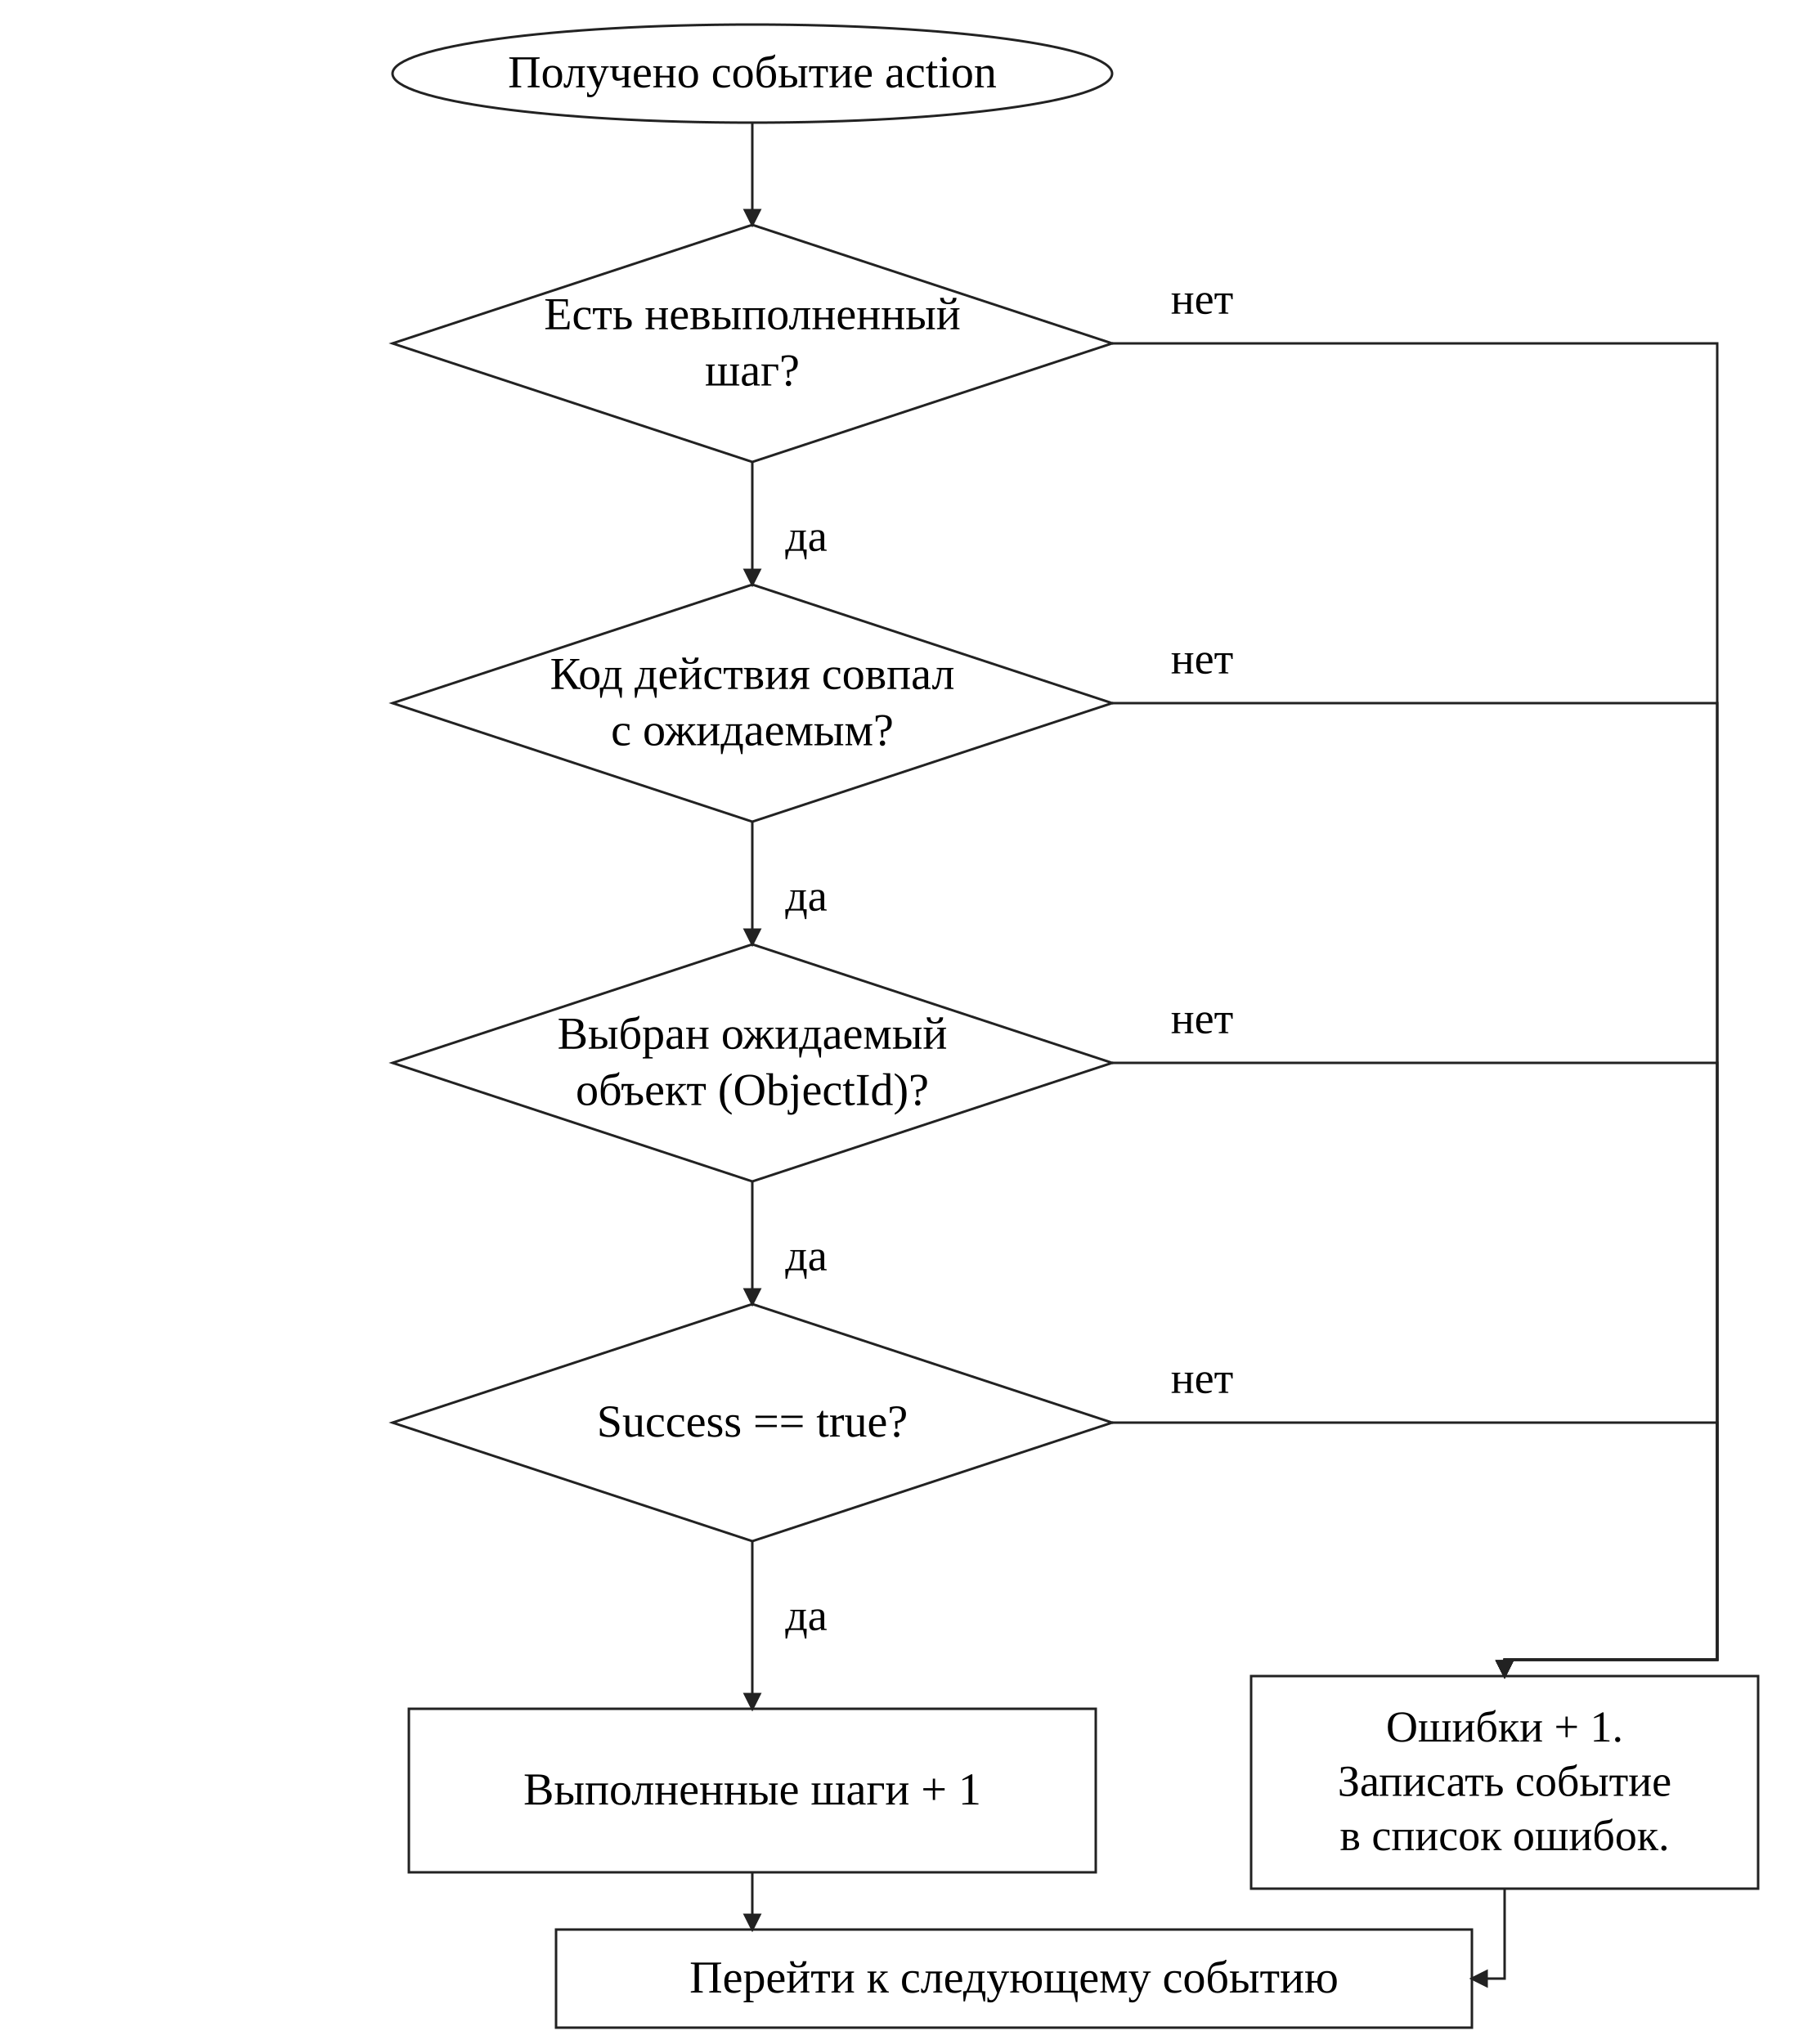
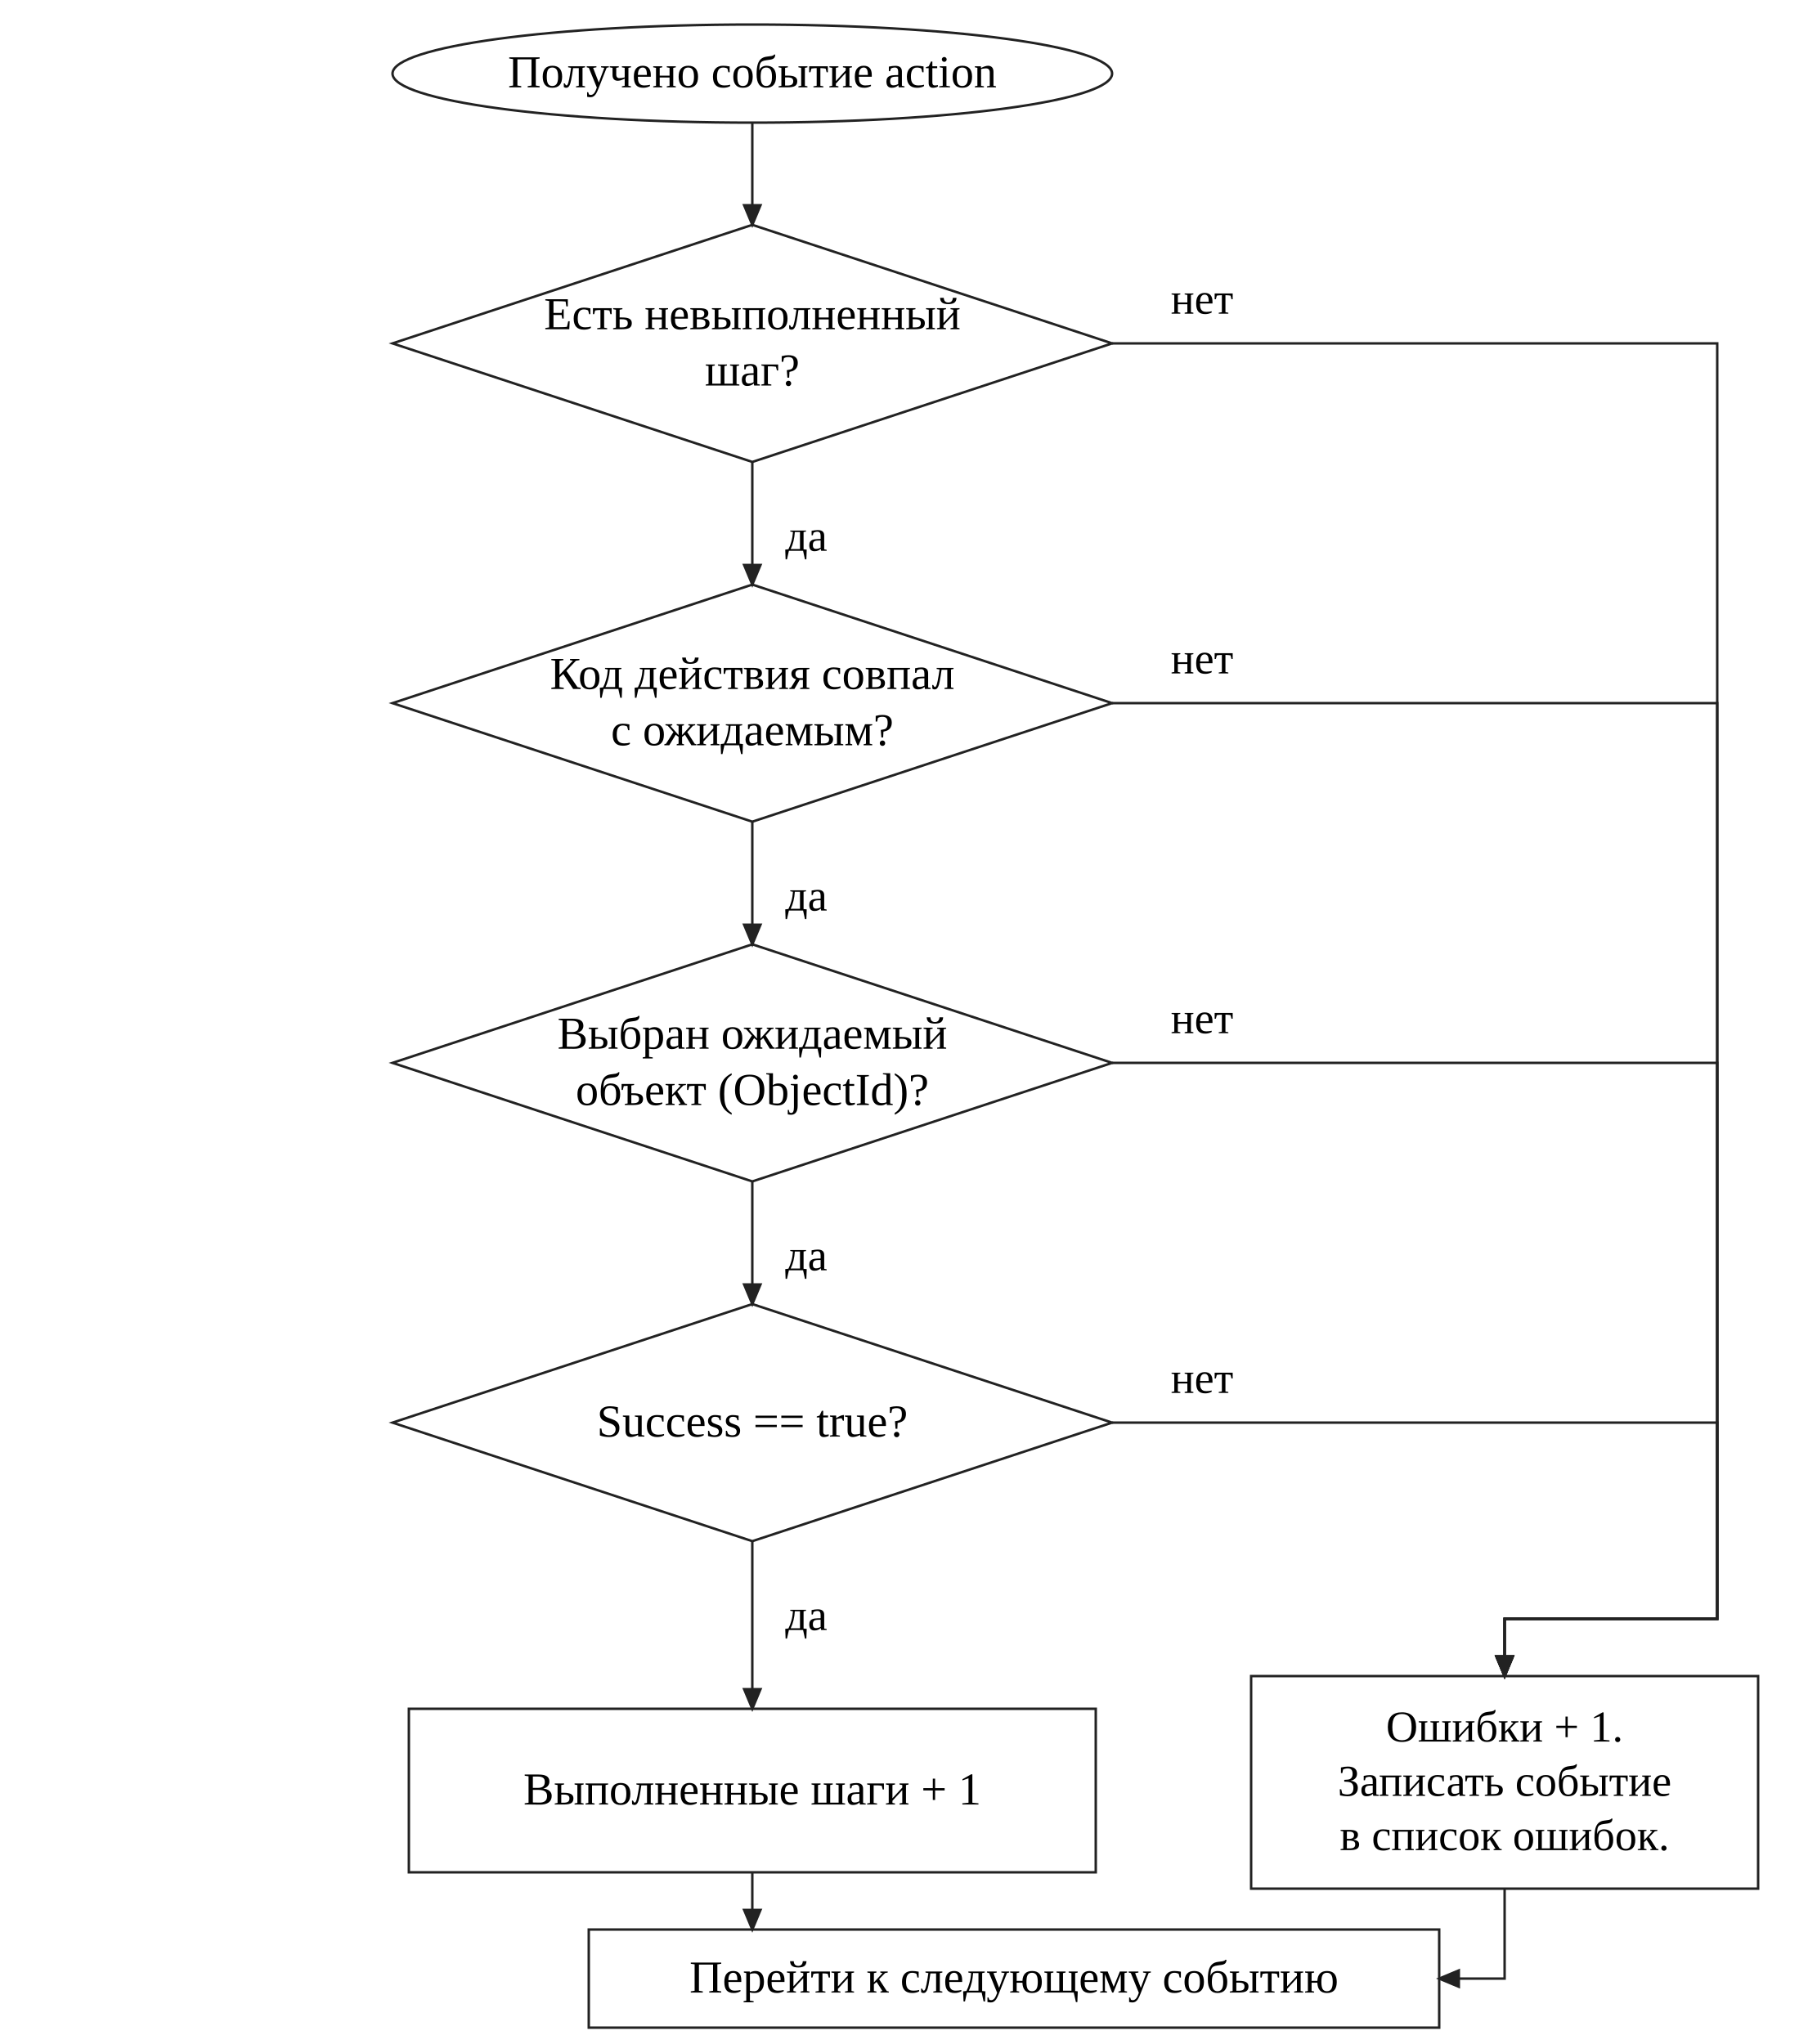
<svg xmlns="http://www.w3.org/2000/svg" width="1100" height="1250" viewBox="0 0 1100 1250">
  <rect width="100%" height="100%" fill="white" />
  <ellipse cx="460.0" cy="45.0" rx="220.0" ry="30.0" fill="white" stroke="#222" stroke-width="1.5" />
  <text x="460" y="53.4" font-family="Times New Roman" font-size="28" text-anchor="middle" font-weight="normal">Получено событие action</text>
  <polygon points="460,137.5 680.0,210 460,282.5 240.0,210" fill="white" stroke="#222" stroke-width="1.5" />
  <text x="460" y="201.32" font-family="Times New Roman" font-size="28" text-anchor="middle" font-weight="normal">Есть невыполненный</text>
  <text x="460" y="235.76" font-family="Times New Roman" font-size="28" text-anchor="middle" font-weight="normal">шаг?</text>
  <polygon points="460,357.5 680.0,430 460,502.5 240.0,430" fill="white" stroke="#222" stroke-width="1.5" />
  <text x="460" y="421.32" font-family="Times New Roman" font-size="28" text-anchor="middle" font-weight="normal">Код действия совпал</text>
  <text x="460" y="455.76" font-family="Times New Roman" font-size="28" text-anchor="middle" font-weight="normal">с ожидаемым?</text>
  <polygon points="460,577.5 680.0,650 460,722.5 240.0,650" fill="white" stroke="#222" stroke-width="1.5" />
  <text x="460" y="641.32" font-family="Times New Roman" font-size="28" text-anchor="middle" font-weight="normal">Выбран ожидаемый</text>
  <text x="460" y="675.76" font-family="Times New Roman" font-size="28" text-anchor="middle" font-weight="normal">объект (ObjectId)?</text>
  <polygon points="460,797.5 680.0,870 460,942.5 240.0,870" fill="white" stroke="#222" stroke-width="1.5" />
  <text x="460" y="878.54" font-family="Times New Roman" font-size="28" text-anchor="middle" font-weight="normal">Success == true?</text>
  <rect x="250.0" y="1045" width="420" height="100" fill="white" stroke="#222" stroke-width="1.5" />
  <text x="460" y="1103.54" font-family="Times New Roman" font-size="28" text-anchor="middle" font-weight="normal">Выполненные шаги + 1</text>
  <rect x="765.0" y="1025" width="310" height="130" fill="white" stroke="#222" stroke-width="1.5" />
  <text x="920" y="1065.025" font-family="Times New Roman" font-size="27" text-anchor="middle" font-weight="normal">Ошибки + 1.</text>
  <text x="920" y="1098.235" font-family="Times New Roman" font-size="27" text-anchor="middle" font-weight="normal">Записать событие</text>
  <text x="920" y="1131.445" font-family="Times New Roman" font-size="27" text-anchor="middle" font-weight="normal">в список ошибок.</text>
-   <rect x="340.0" y="1180" width="560" height="60" fill="white" stroke="#222" stroke-width="1.5" />
+   <rect x="360.0" y="1180" width="520" height="60" fill="white" stroke="#222" stroke-width="1.5" />
  <text x="620" y="1218.54" font-family="Times New Roman" font-size="28" text-anchor="middle" font-weight="normal">Перейти к следующему событию</text>
  <polyline points="460,75 460,137.5" fill="none" stroke="#222" stroke-width="1.5" />
-   <polygon points="460,137.5 464.5,128.5 455.5,128.5" fill="#222222" stroke="#222" stroke-width="1.5" />
+   <polygon points="460,137.5 465.0,125.5 455.0,125.5" fill="#222222" stroke="#222" stroke-width="1.5" />
  <polyline points="460,282.5 460,357.5" fill="none" stroke="#222" stroke-width="1.5" />
-   <polygon points="460,357.5 464.5,348.5 455.5,348.5" fill="#222222" stroke="#222" stroke-width="1.5" />
+   <polygon points="460,357.5 465.0,345.5 455.0,345.5" fill="#222222" stroke="#222" stroke-width="1.5" />
  <text x="493" y="336.84" font-family="Times New Roman" font-size="27" text-anchor="middle" font-weight="normal">да</text>
  <polyline points="460,502.5 460,577.5" fill="none" stroke="#222" stroke-width="1.5" />
-   <polygon points="460,577.5 464.5,568.5 455.5,568.5" fill="#222222" stroke="#222" stroke-width="1.5" />
+   <polygon points="460,577.5 465.0,565.5 455.0,565.5" fill="#222222" stroke="#222" stroke-width="1.5" />
  <text x="493" y="556.84" font-family="Times New Roman" font-size="27" text-anchor="middle" font-weight="normal">да</text>
  <polyline points="460,722.5 460,797.5" fill="none" stroke="#222" stroke-width="1.5" />
-   <polygon points="460,797.5 464.5,788.5 455.5,788.5" fill="#222222" stroke="#222" stroke-width="1.5" />
+   <polygon points="460,797.5 465.0,785.5 455.0,785.5" fill="#222222" stroke="#222" stroke-width="1.5" />
  <text x="493" y="776.84" font-family="Times New Roman" font-size="27" text-anchor="middle" font-weight="normal">да</text>
  <polyline points="460,942.5 460,1045" fill="none" stroke="#222" stroke-width="1.5" />
-   <polygon points="460,1045 464.5,1036.0 455.5,1036.0" fill="#222222" stroke="#222" stroke-width="1.5" />
+   <polygon points="460,1045 465.0,1033.0 455.0,1033.0" fill="#222222" stroke="#222" stroke-width="1.5" />
  <text x="493" y="996.84" font-family="Times New Roman" font-size="27" text-anchor="middle" font-weight="normal">да</text>
-   <polyline points="680,210 1050,210 1050,1015 920,1015 920,1025" fill="none" stroke="#222" stroke-width="1.5" />
-   <polygon points="920,1025 924.5,1016.0 915.5,1016.0" fill="#222222" stroke="#222" stroke-width="1.5" />
+   <polyline points="680,210 1050,210 1050,990 920,990 920,1025" fill="none" stroke="#222" stroke-width="1.5" />
+   <polygon points="920,1025 925.0,1013.0 915.0,1013.0" fill="#222222" stroke="#222" stroke-width="1.5" />
  <text x="735" y="191.84" font-family="Times New Roman" font-size="27" text-anchor="middle" font-weight="normal">нет</text>
-   <polyline points="680,430 1050,430 1050,1015 920,1015 920,1025" fill="none" stroke="#222" stroke-width="1.5" />
-   <polygon points="920,1025 924.5,1016.0 915.5,1016.0" fill="#222222" stroke="#222" stroke-width="1.5" />
+   <polyline points="680,430 1050,430 1050,990 920,990 920,1025" fill="none" stroke="#222" stroke-width="1.5" />
+   <polygon points="920,1025 925.0,1013.0 915.0,1013.0" fill="#222222" stroke="#222" stroke-width="1.5" />
  <text x="735" y="411.84" font-family="Times New Roman" font-size="27" text-anchor="middle" font-weight="normal">нет</text>
-   <polyline points="680,650 1050,650 1050,1015 920,1015 920,1025" fill="none" stroke="#222" stroke-width="1.5" />
-   <polygon points="920,1025 924.5,1016.0 915.5,1016.0" fill="#222222" stroke="#222" stroke-width="1.5" />
+   <polyline points="680,650 1050,650 1050,990 920,990 920,1025" fill="none" stroke="#222" stroke-width="1.5" />
+   <polygon points="920,1025 925.0,1013.0 915.0,1013.0" fill="#222222" stroke="#222" stroke-width="1.5" />
  <text x="735" y="631.84" font-family="Times New Roman" font-size="27" text-anchor="middle" font-weight="normal">нет</text>
-   <polyline points="680,870 1050,870 1050,1015 920,1015 920,1025" fill="none" stroke="#222" stroke-width="1.5" />
-   <polygon points="920,1025 924.5,1016.0 915.5,1016.0" fill="#222222" stroke="#222" stroke-width="1.5" />
+   <polyline points="680,870 1050,870 1050,990 920,990 920,1025" fill="none" stroke="#222" stroke-width="1.5" />
+   <polygon points="920,1025 925.0,1013.0 915.0,1013.0" fill="#222222" stroke="#222" stroke-width="1.5" />
  <text x="735" y="851.84" font-family="Times New Roman" font-size="27" text-anchor="middle" font-weight="normal">нет</text>
  <polyline points="460,1145 460,1180" fill="none" stroke="#222" stroke-width="1.5" />
-   <polygon points="460,1180 464.5,1171.0 455.5,1171.0" fill="#222222" stroke="#222" stroke-width="1.5" />
-   <polyline points="920,1155 920,1210 900,1210" fill="none" stroke="#222" stroke-width="1.5" />
-   <polygon points="900,1210 909.0,1214.5 909.0,1205.5" fill="#222222" stroke="#222" stroke-width="1.5" />
+   <polygon points="460,1180 465.0,1168.0 455.0,1168.0" fill="#222222" stroke="#222" stroke-width="1.5" />
+   <polyline points="920,1155 920,1210 880,1210" fill="none" stroke="#222" stroke-width="1.5" />
+   <polygon points="880,1210 892.0,1215.0 892.0,1205.0" fill="#222222" stroke="#222" stroke-width="1.5" />
</svg>
